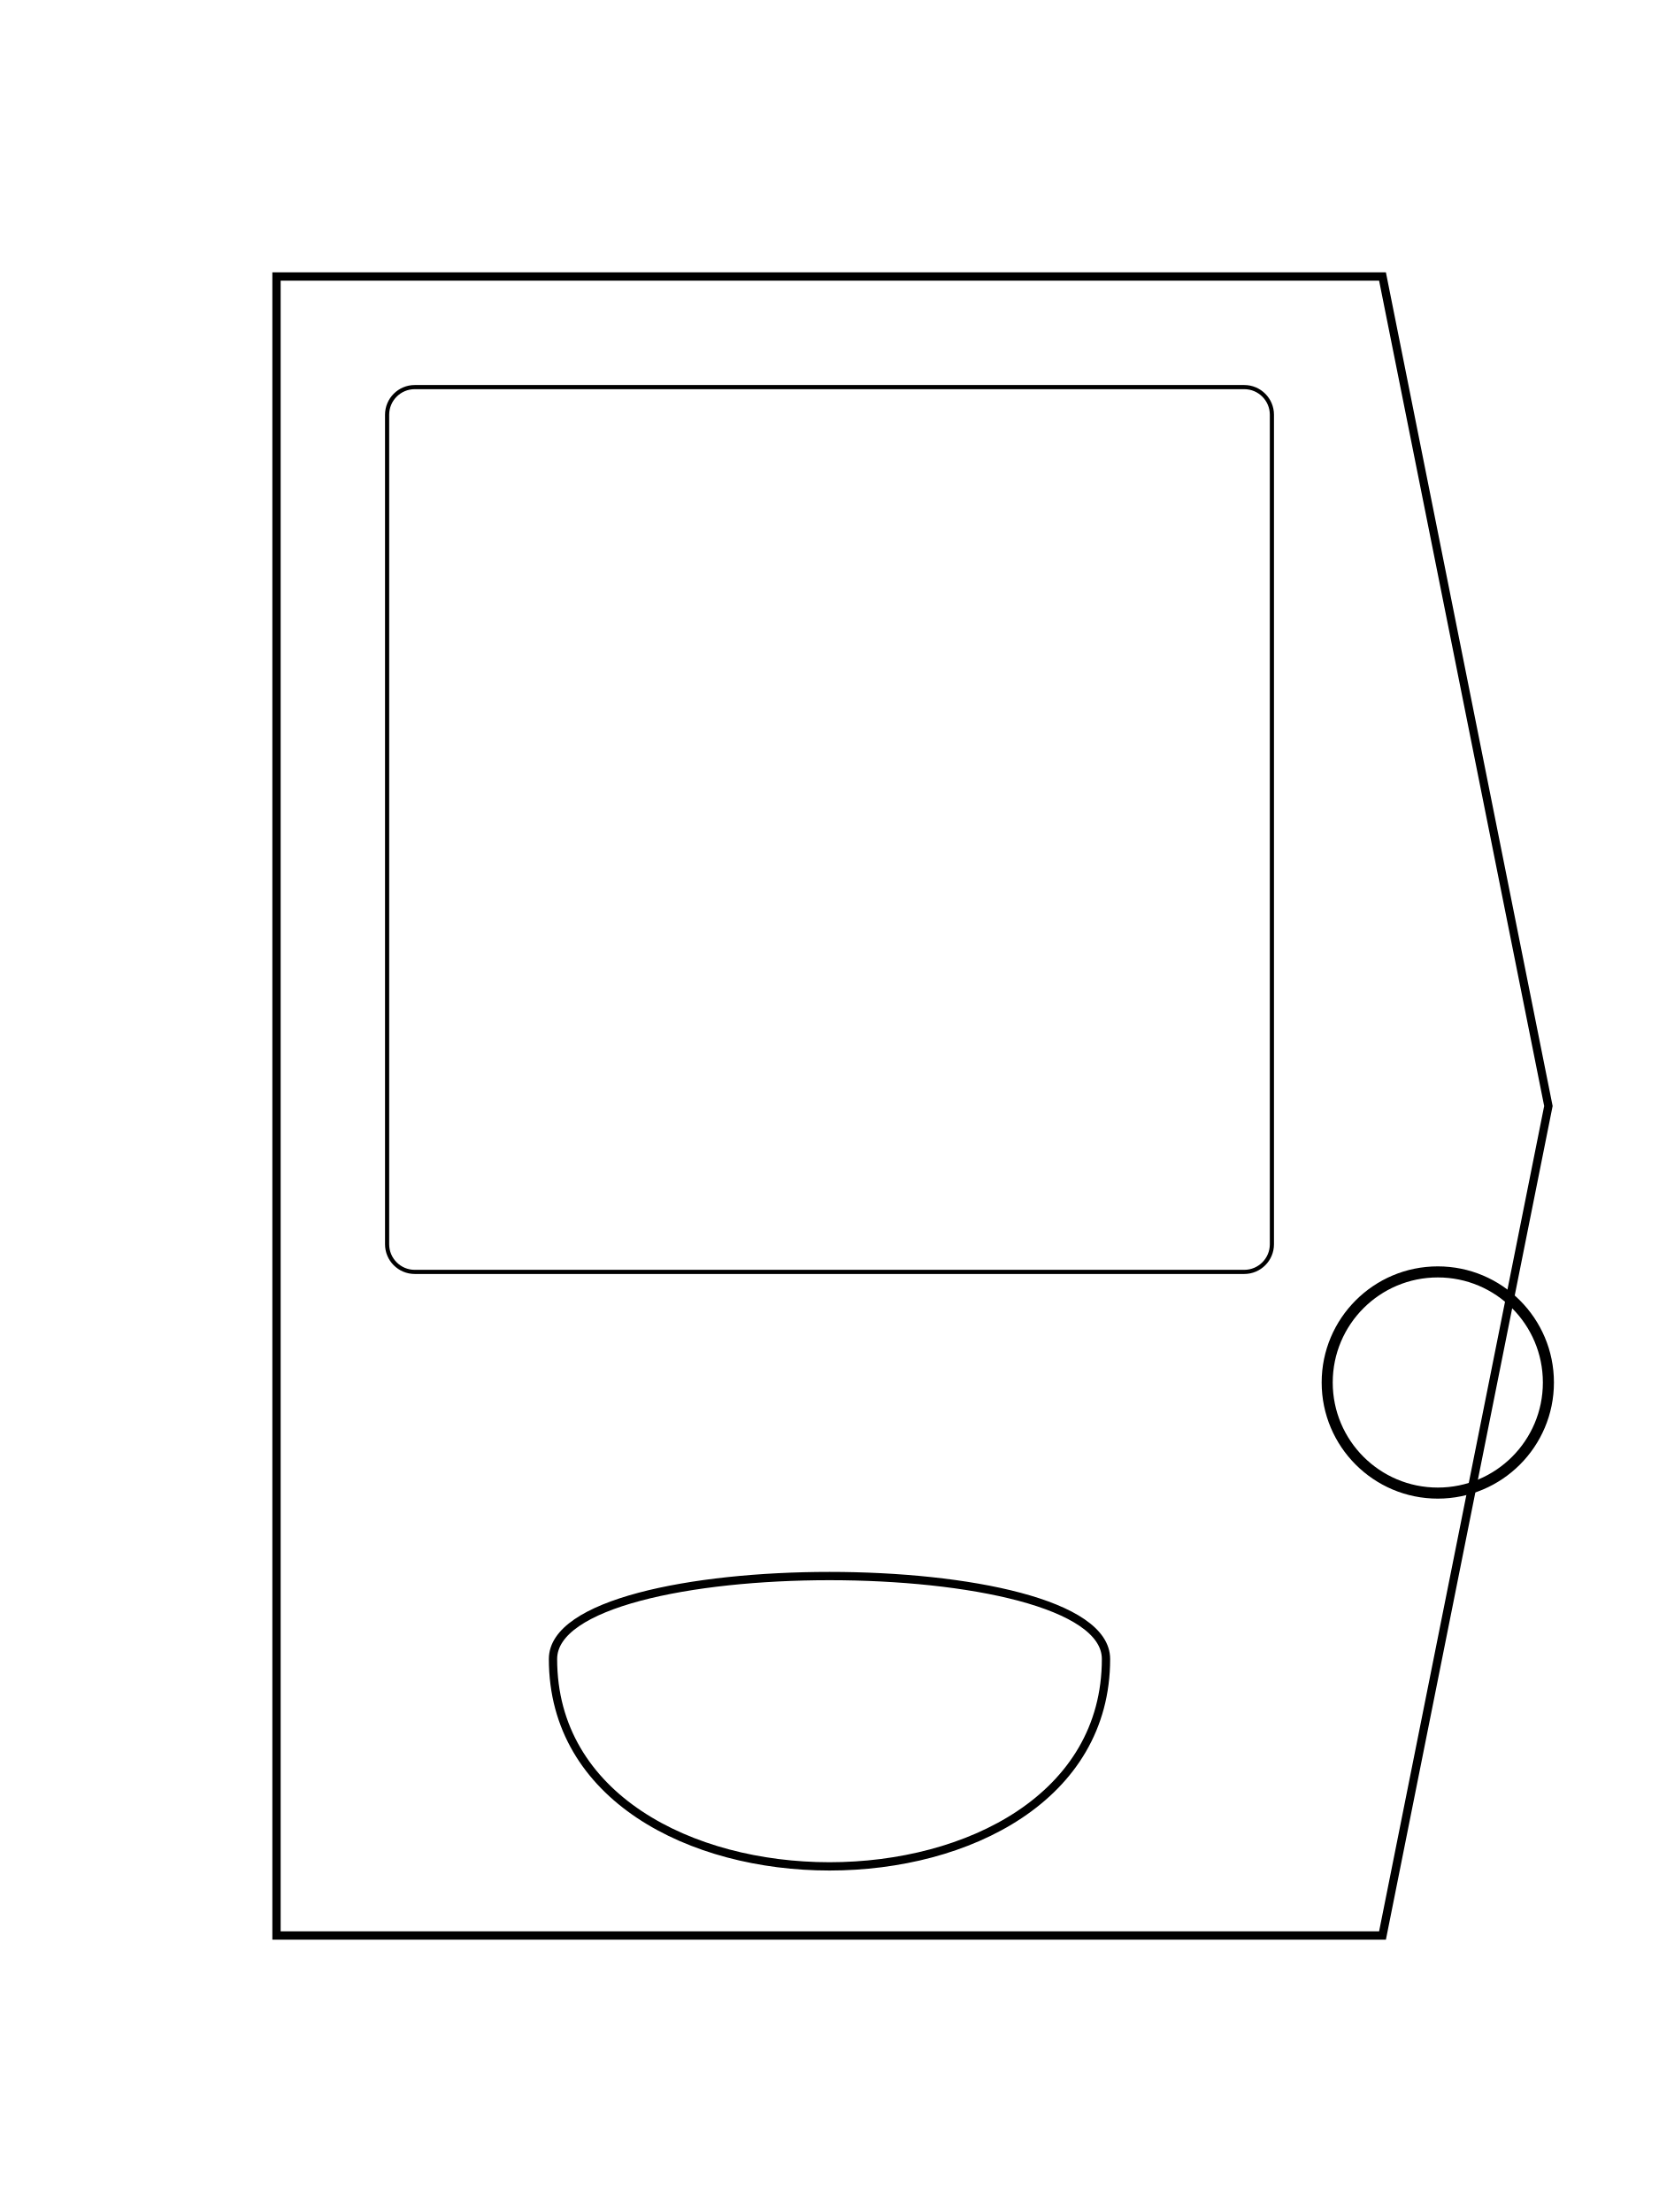
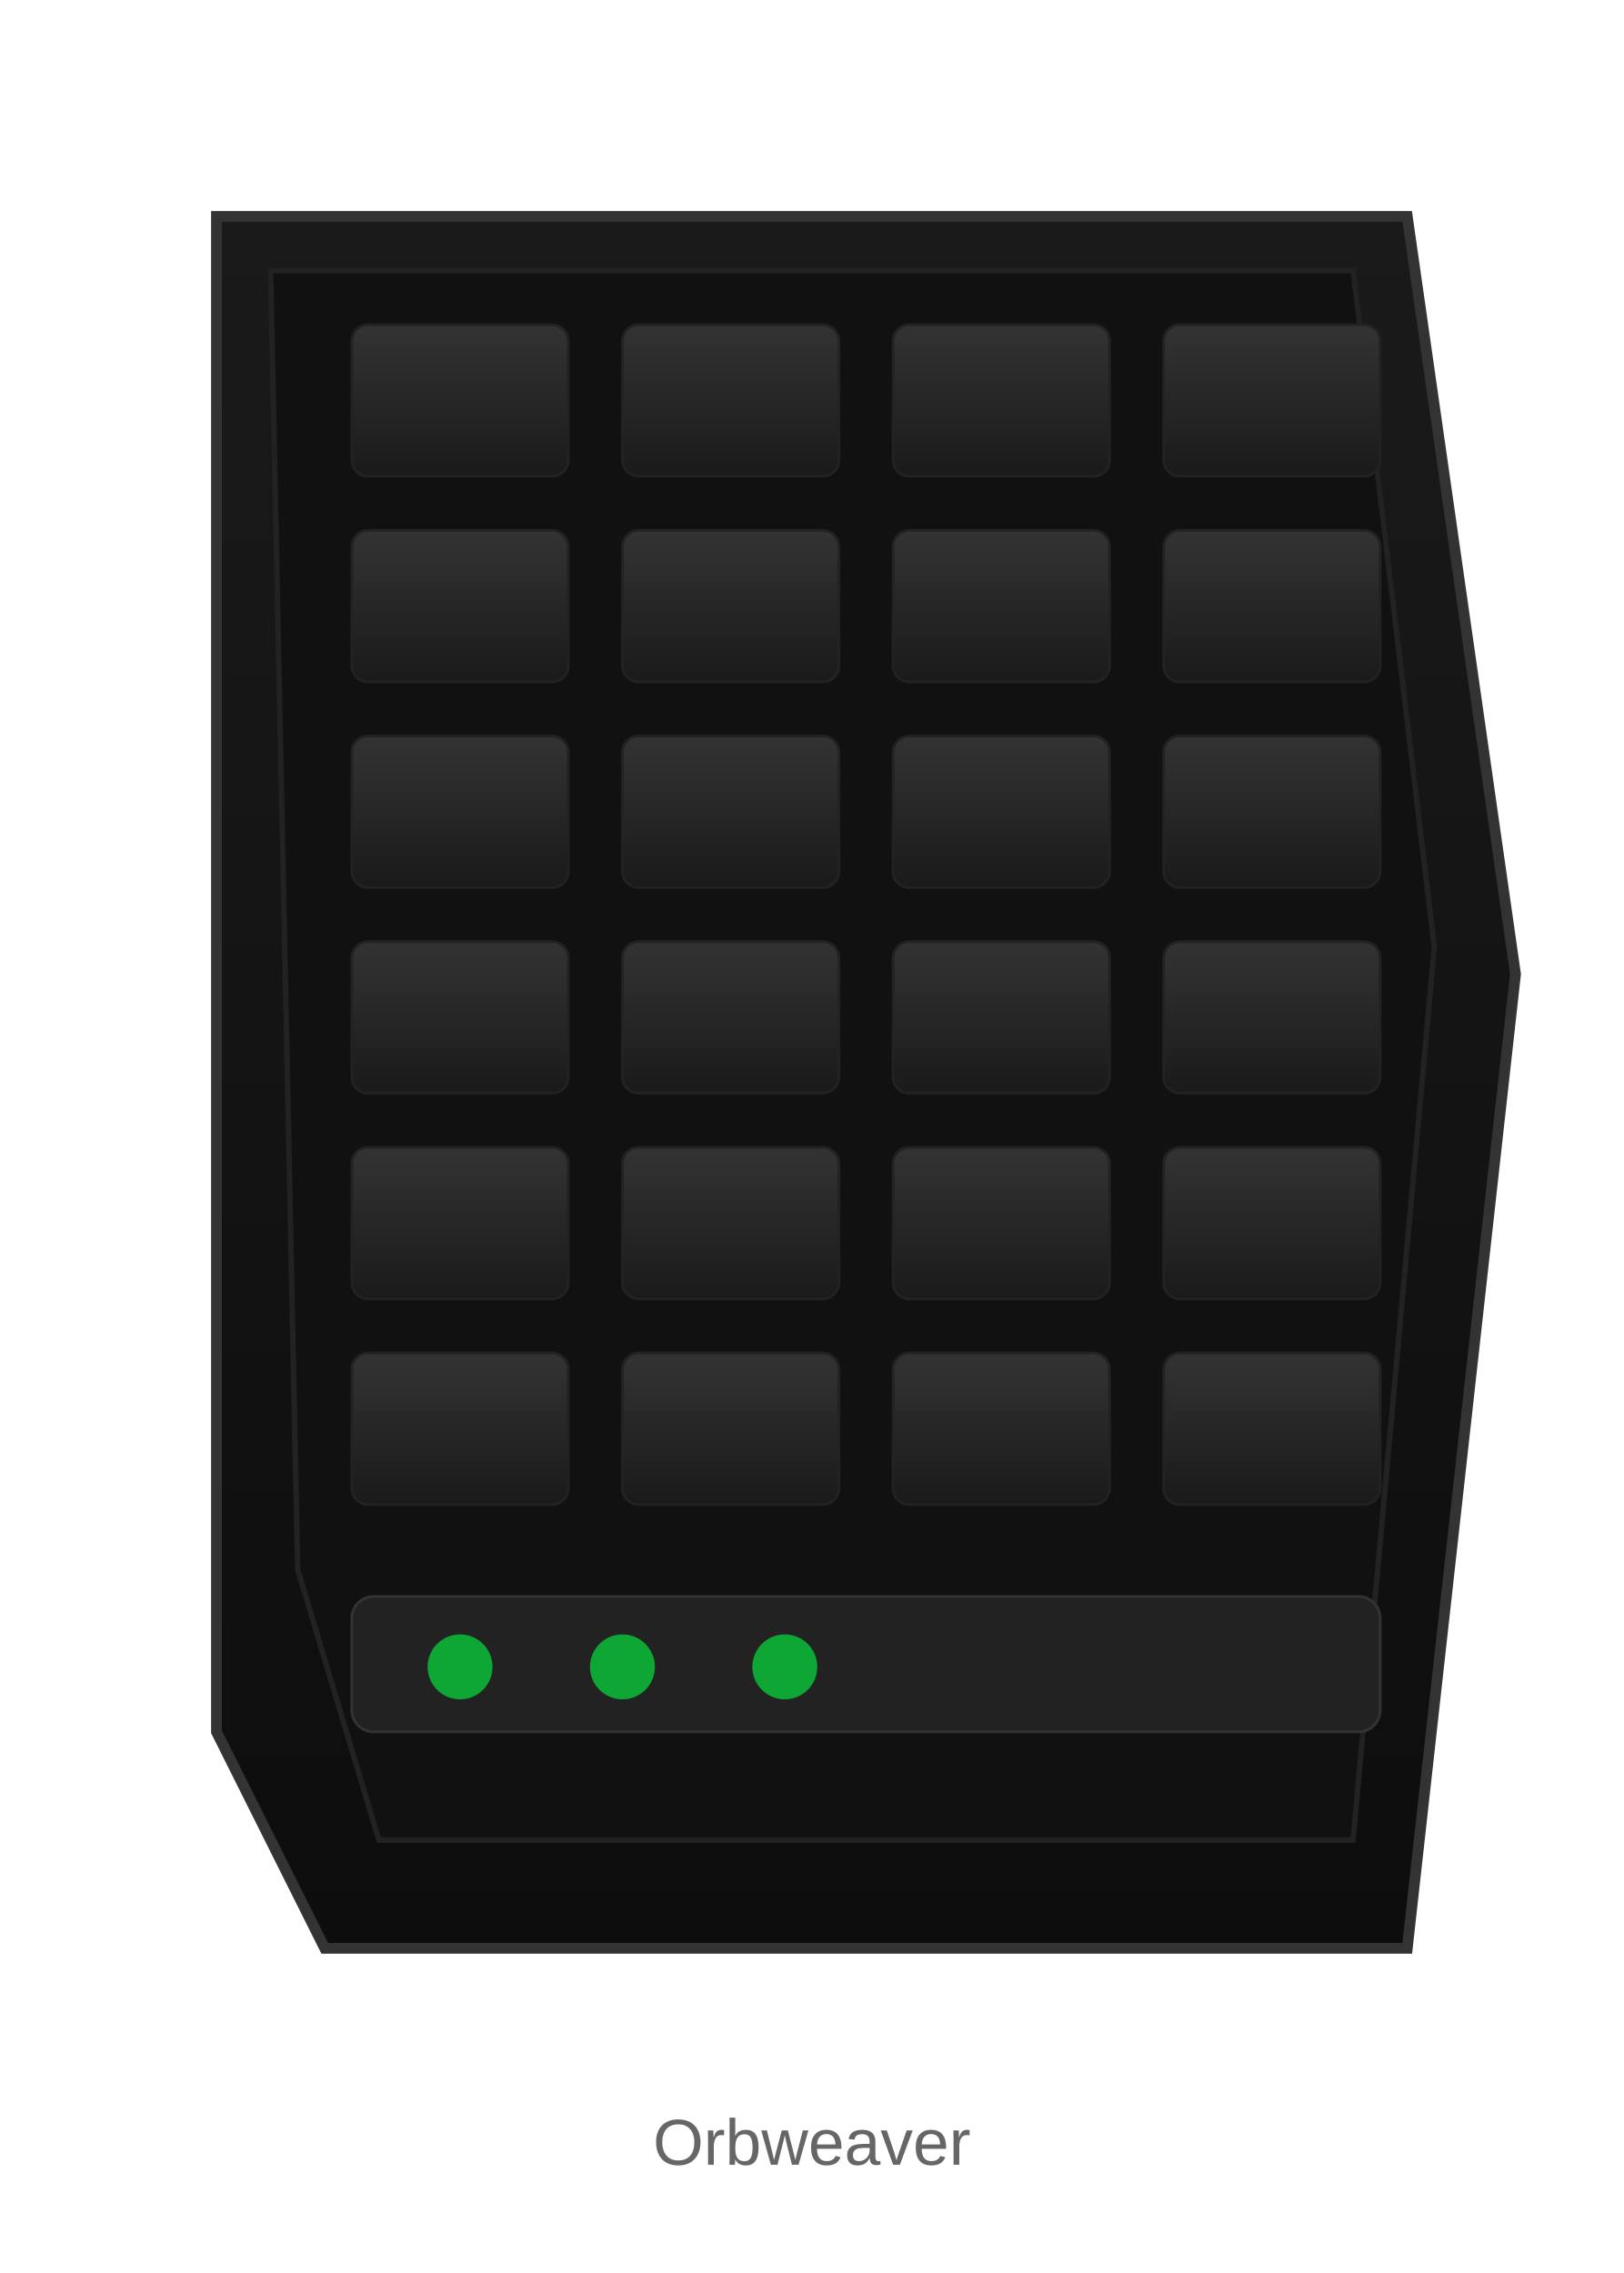
- <svg xmlns="http://www.w3.org/2000/svg" viewBox="0 0 300 400" fill="none" stroke="currentColor">
-   <path d="M 50 50 L 250 50 L 280 200 L 250 350 L 50 350 Z" stroke-width="1.5" />
-   <rect x="70" y="70" width="160" height="160" rx="5" stroke-width="0.75" />
-   <circle cx="260" cy="250" r="20" stroke-width="2" />
-   <path d="M 100 300 C 100 280 200 280 200 300 C 200 350 100 350 100 300 Z" stroke-width="1.5" />
+ <svg xmlns="http://www.w3.org/2000/svg" viewBox="0 0 300 420">
+   <defs>
+     <linearGradient id="orbweaver-body" x1="0%" y1="0%" x2="0%" y2="100%">
+       <stop offset="0%" style="stop-color:#1a1a1a" />
+       <stop offset="100%" style="stop-color:#0d0d0d" />
+     </linearGradient>
+     <linearGradient id="key-cap" x1="0%" y1="0%" x2="0%" y2="100%">
+       <stop offset="0%" style="stop-color:#333" />
+       <stop offset="100%" style="stop-color:#1a1a1a" />
+     </linearGradient>
+   </defs>
+   <path d="M 40 40 L 260 40 L 280 180 L 260 360 L 60 360 L 40 320 Z" fill="url(#orbweaver-body)" stroke="#333" stroke-width="2" />
+   <path d="M 50 50 L 250 50 L 265 175 L 250 340 L 70 340 L 55 290 Z" fill="#111" stroke="#222" stroke-width="1" />
+   <g fill="url(#key-cap)" stroke="#222" stroke-width="0.5">
+     <rect x="65" y="60" width="40" height="28" rx="3" />
+     <rect x="115" y="60" width="40" height="28" rx="3" />
+     <rect x="165" y="60" width="40" height="28" rx="3" />
+     <rect x="215" y="60" width="40" height="28" rx="3" />
+     <rect x="65" y="98" width="40" height="28" rx="3" />
+     <rect x="115" y="98" width="40" height="28" rx="3" />
+     <rect x="165" y="98" width="40" height="28" rx="3" />
+     <rect x="215" y="98" width="40" height="28" rx="3" />
+     <rect x="65" y="136" width="40" height="28" rx="3" />
+     <rect x="115" y="136" width="40" height="28" rx="3" />
+     <rect x="165" y="136" width="40" height="28" rx="3" />
+     <rect x="215" y="136" width="40" height="28" rx="3" />
+     <rect x="65" y="174" width="40" height="28" rx="3" />
+     <rect x="115" y="174" width="40" height="28" rx="3" />
+     <rect x="165" y="174" width="40" height="28" rx="3" />
+     <rect x="215" y="174" width="40" height="28" rx="3" />
+     <rect x="65" y="212" width="40" height="28" rx="3" />
+     <rect x="115" y="212" width="40" height="28" rx="3" />
+     <rect x="165" y="212" width="40" height="28" rx="3" />
+     <rect x="215" y="212" width="40" height="28" rx="3" />
+     <rect x="65" y="250" width="40" height="28" rx="3" />
+     <rect x="115" y="250" width="40" height="28" rx="3" />
+     <rect x="165" y="250" width="40" height="28" rx="3" />
+     <rect x="215" y="250" width="40" height="28" rx="3" />
+   </g>
+   <rect x="65" y="295" width="190" height="25" rx="4" fill="#222" stroke="#333" stroke-width="0.5" />
+   <circle cx="85" cy="308" r="6" fill="#00ff41" opacity="0.6" />
+   <circle cx="115" cy="308" r="6" fill="#00ff41" opacity="0.6" />
+   <circle cx="145" cy="308" r="6" fill="#00ff41" opacity="0.6" />
+   <text x="150" y="400" text-anchor="middle" font-family="Arial" font-size="12" fill="#666">Orbweaver</text>
</svg>
